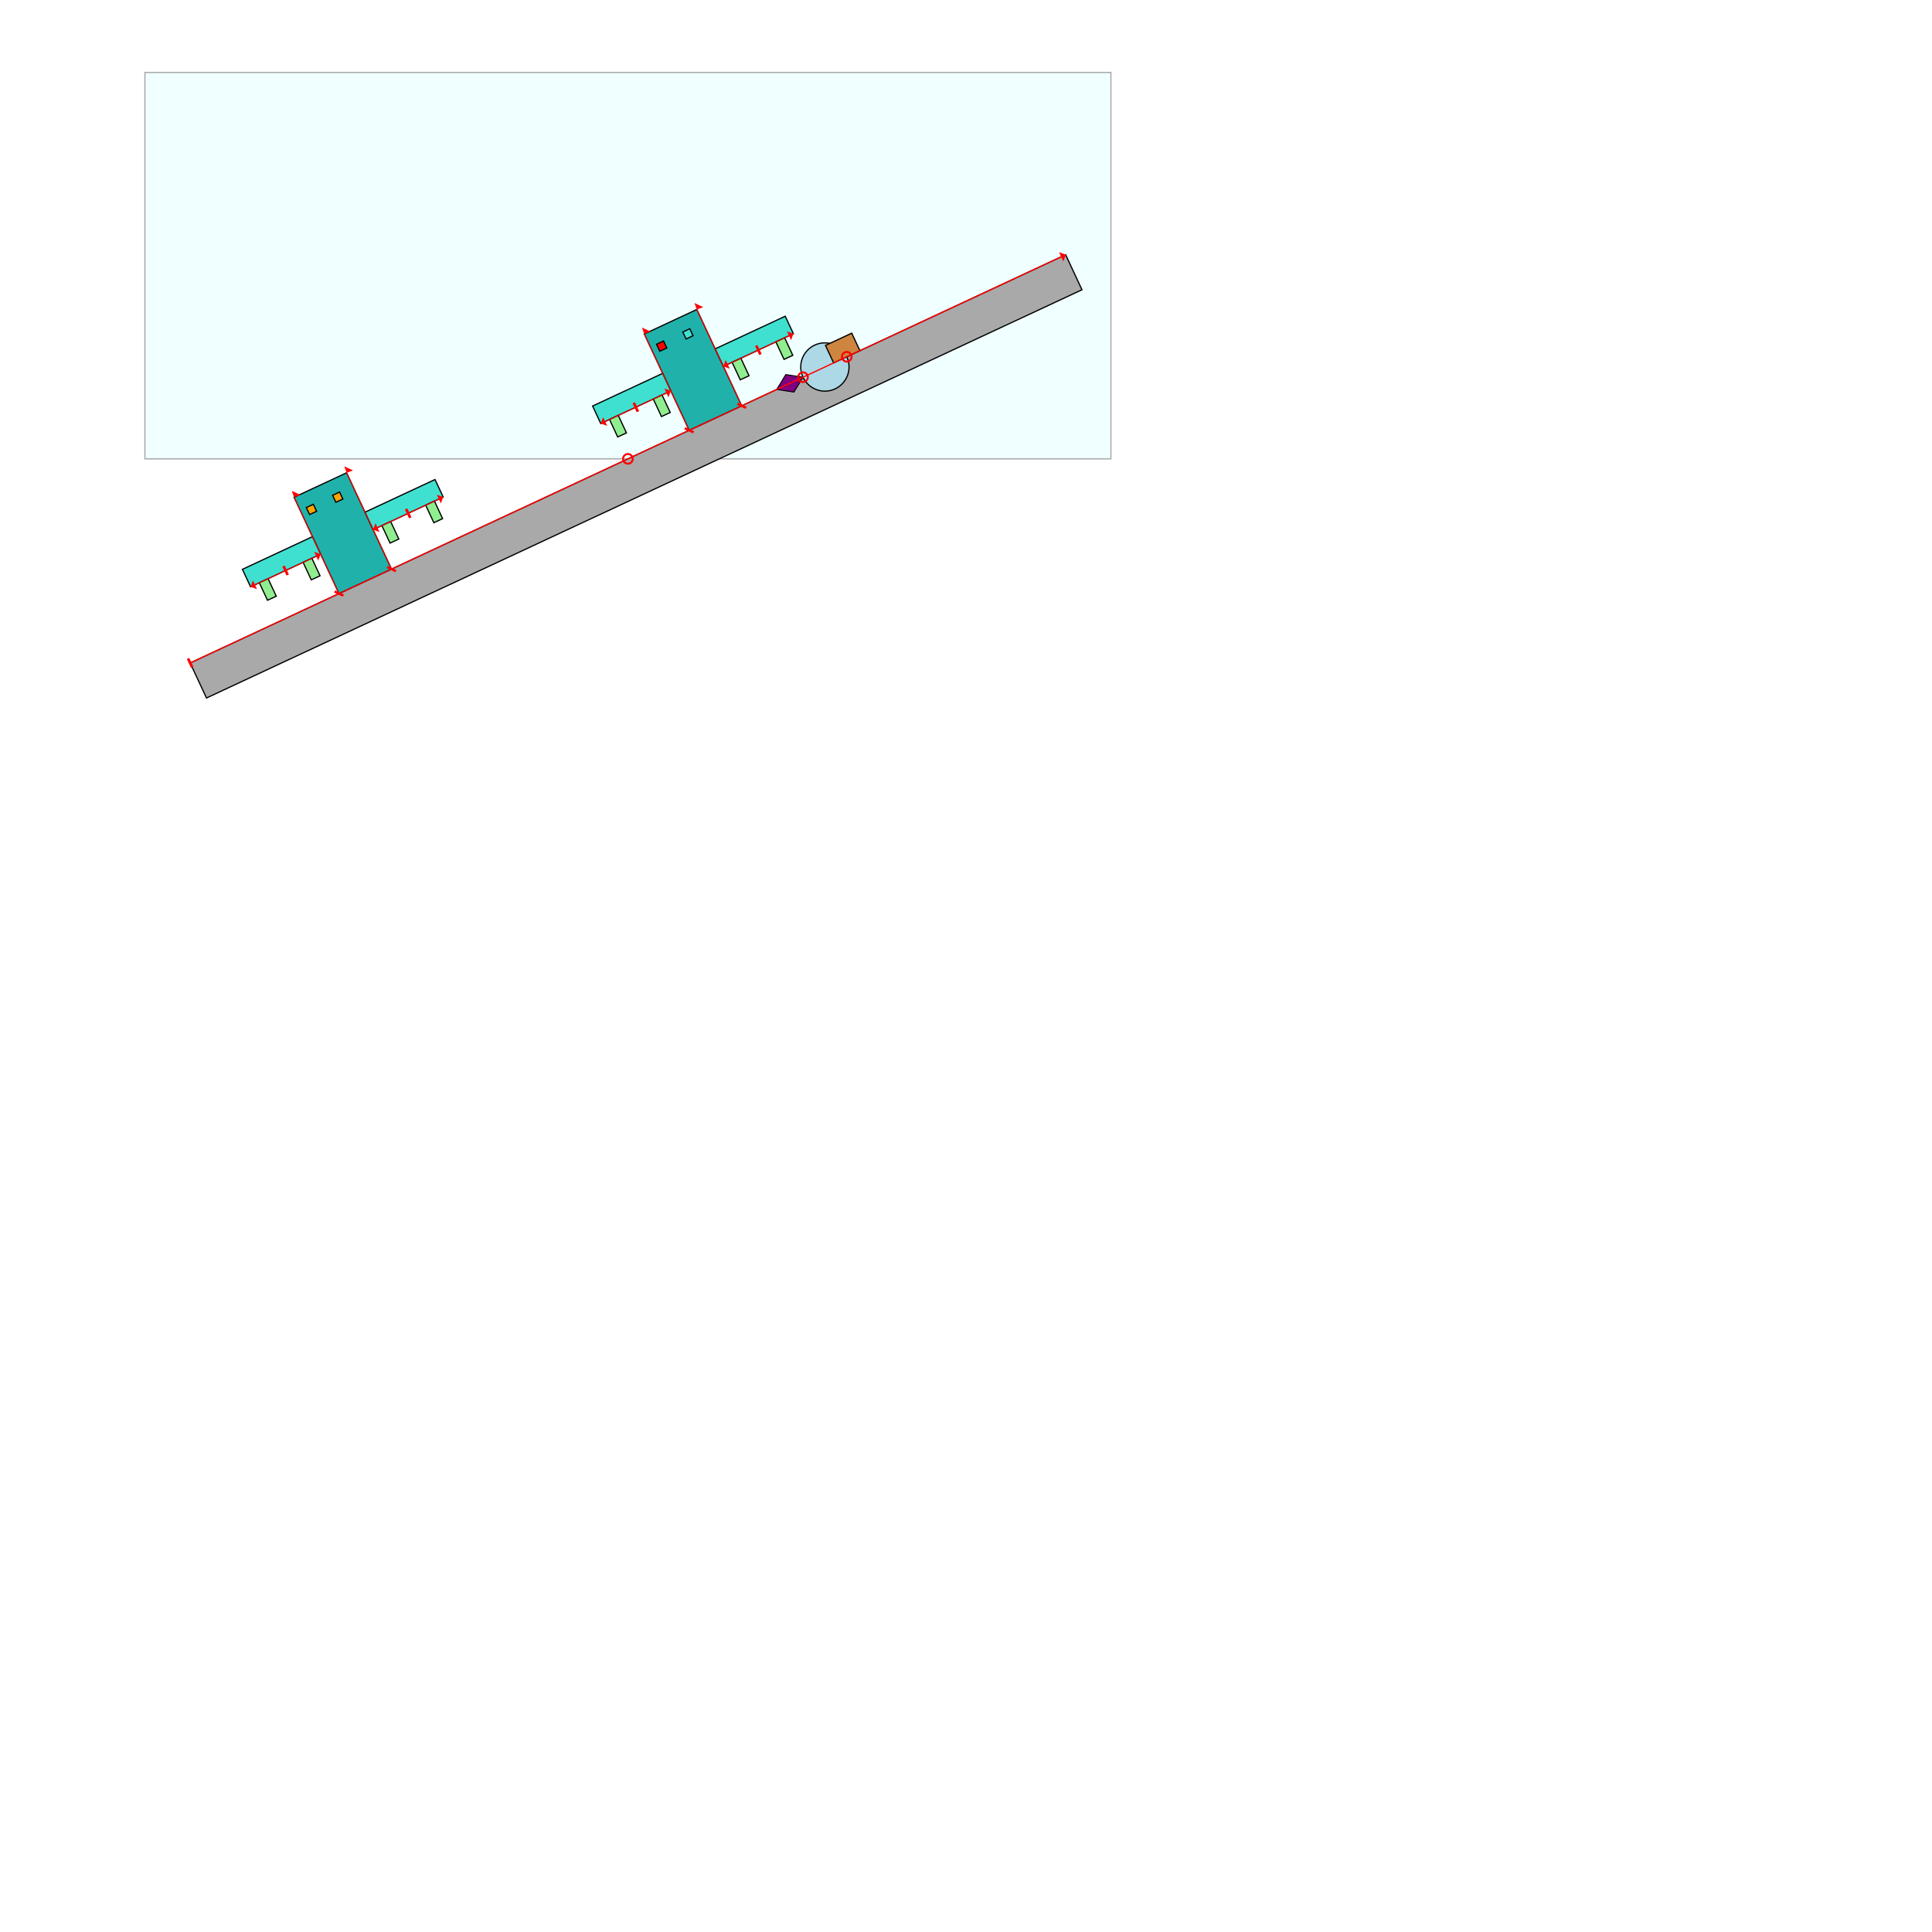
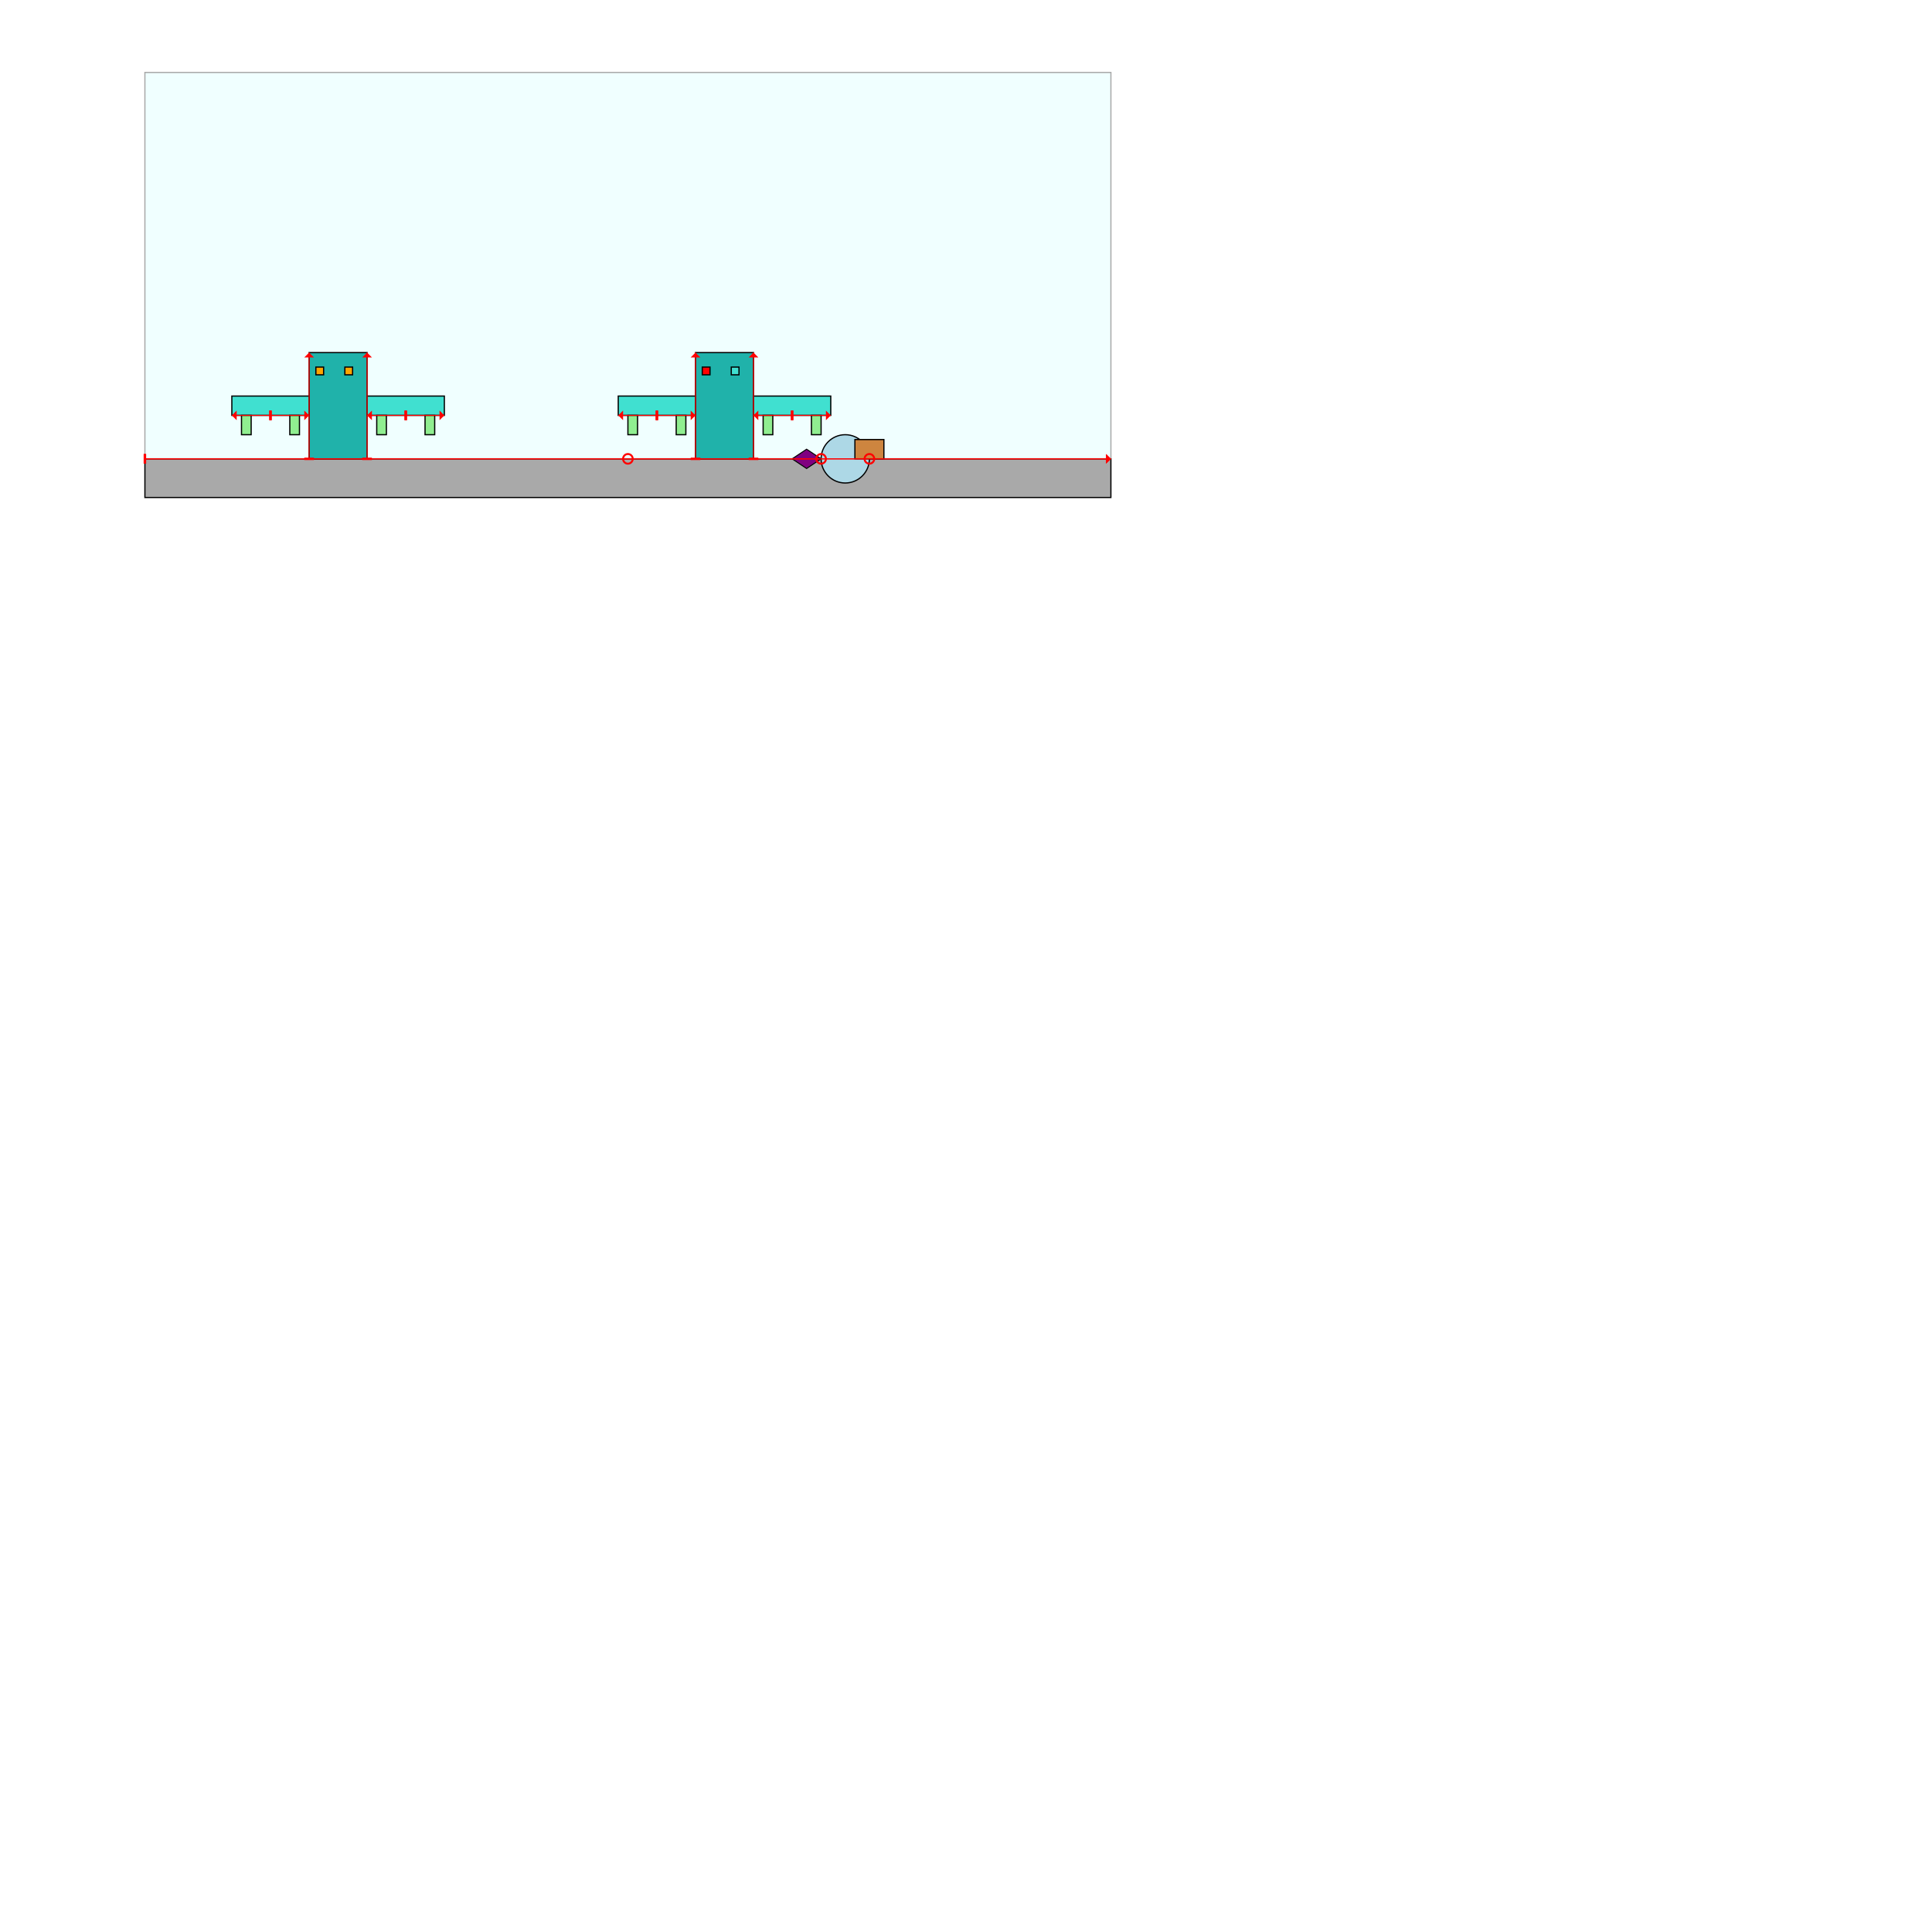
<svg xmlns="http://www.w3.org/2000/svg" version="1.1" width="2000" height="2000">
  <polygon points=" 150,75 1150,75 1150,475 150,475" style="fill:azure;stroke:darkgrey;stroke-width:1.25" />
-   <polygon points=" 196.846,686.309 1103.15,263.691 1120.06,299.943 213.751,722.561" style="fill:darkgrey;stroke:black;stroke-width:1.25" />
-   <circle cx="853.919" cy="379.911" r="25" fill="lightblue" />
-   <circle cx="853.919" cy="379.911" r="25" fill="none" stroke="black" stroke-width="1.25" />
-   <polygon points=" 821.893,405.879 804.072,403.155 813.441,387.753 831.262,390.476" style="fill:purple;stroke:black;stroke-width:1" />
-   <polygon points=" 854.53,357.559 881.719,344.88 890.172,363.006 862.982,375.685" style="fill:peru;stroke:black;stroke-width:1.25" />
-   <polygon points=" 304.43,514.77 358.809,489.413 405.297,589.107 350.918,614.464" style="fill:lightseagreen;stroke:black;stroke-width:1.25" />
-   <polygon points=" 344.303,512.728 351.554,509.347 354.934,516.597 347.684,519.978" style="fill:orange;stroke:black;stroke-width:1.25" />
-   <polygon points=" 317.114,525.406 324.364,522.026 327.745,529.276 320.495,532.657" style="fill:orange;stroke:black;stroke-width:1.25" />
-   <polygon points=" 377.827,530.197 450.331,496.387 458.784,514.514 386.279,548.323" style="fill:turquoise;stroke:black;stroke-width:1.25" />
-   <polygon points=" 395.342,544.097 404.405,539.871 412.858,557.997 403.795,562.223" style="fill:lightgreen;stroke:black;stroke-width:1.25" />
-   <polygon points=" 440.658,522.966 449.721,518.74 458.173,536.866 449.11,541.092" style="fill:lightgreen;stroke:black;stroke-width:1.25" />
-   <polygon points=" 250.944,589.363 323.448,555.554 331.901,573.68 259.396,607.49" style="fill:turquoise;stroke:black;stroke-width:1.25" />
-   <polygon points=" 268.459,603.263 277.522,599.037 285.975,617.163 276.911,621.39" style="fill:lightgreen;stroke:black;stroke-width:1.25" />
-   <polygon points=" 313.774,582.133 322.838,577.906 331.29,596.033 322.227,600.259" style="fill:lightgreen;stroke:black;stroke-width:1.25" />
-   <polygon points=" 666.954,345.723 721.332,320.366 767.82,420.06 713.442,445.417" style="fill:lightseagreen;stroke:black;stroke-width:1.25" />
-   <polygon points=" 706.826,343.681 714.077,340.3 717.458,347.55 710.207,350.931" style="fill:turquoise;stroke:black;stroke-width:1.25" />
-   <polygon points=" 679.637,356.359 686.887,352.978 690.268,360.229 683.018,363.61" style="fill:red;stroke:black;stroke-width:1.25" />
-   <polygon points=" 740.35,361.15 812.854,327.34 821.307,345.466 748.802,379.276" style="fill:turquoise;stroke:black;stroke-width:1.25" />
-   <polygon points=" 757.865,375.05 766.928,370.823 775.381,388.95 766.318,393.176" style="fill:lightgreen;stroke:black;stroke-width:1.25" />
-   <polygon points=" 803.181,353.919 812.244,349.692 820.696,367.819 811.633,372.045" style="fill:lightgreen;stroke:black;stroke-width:1.25" />
-   <polygon points=" 613.467,420.316 685.971,386.507 694.424,404.633 621.919,438.442" style="fill:turquoise;stroke:black;stroke-width:1.25" />
-   <polygon points=" 630.982,434.216 640.045,429.99 648.498,448.116 639.435,452.342" style="fill:lightgreen;stroke:black;stroke-width:1.25" />
-   <polygon points=" 676.298,413.085 685.361,408.859 693.813,426.985 684.75,431.211" style="fill:lightgreen;stroke:black;stroke-width:1.25" />
+   <polygon points=" 150,475 1150,475 1150,515 150,515" style="fill:darkgrey;stroke:black;stroke-width:1.25" />
+   <circle cx="875" cy="475" r="25" fill="lightblue" />
+   <circle cx="875" cy="475" r="25" fill="none" stroke="black" stroke-width="1.25" />
+   <polygon points=" 835,485 820,475 835,465 850,475" style="fill:purple;stroke:black;stroke-width:1" />
+   <polygon points=" 885,455 915,455 915,475 885,475" style="fill:peru;stroke:black;stroke-width:1.25" />
+   <polygon points=" 320,365 380,365 380,475 320,475" style="fill:lightseagreen;stroke:black;stroke-width:1.25" />
+   <polygon points=" 357,380 365,380 365,388 357,388" style="fill:orange;stroke:black;stroke-width:1.25" />
+   <polygon points=" 327,380 335,380 335,388 327,388" style="fill:orange;stroke:black;stroke-width:1.25" />
+   <polygon points=" 380,410 460,410 460,430 380,430" style="fill:turquoise;stroke:black;stroke-width:1.25" />
+   <polygon points=" 390,430 400,430 400,450 390,450" style="fill:lightgreen;stroke:black;stroke-width:1.25" />
+   <polygon points=" 440,430 450,430 450,450 440,450" style="fill:lightgreen;stroke:black;stroke-width:1.25" />
+   <polygon points=" 240,410 320,410 320,430 240,430" style="fill:turquoise;stroke:black;stroke-width:1.25" />
+   <polygon points=" 250,430 260,430 260,450 250,450" style="fill:lightgreen;stroke:black;stroke-width:1.25" />
+   <polygon points=" 300,430 310,430 310,450 300,450" style="fill:lightgreen;stroke:black;stroke-width:1.25" />
+   <polygon points=" 720,365 780,365 780,475 720,475" style="fill:lightseagreen;stroke:black;stroke-width:1.25" />
+   <polygon points=" 757,380 765,380 765,388 757,388" style="fill:turquoise;stroke:black;stroke-width:1.25" />
+   <polygon points=" 727,380 735,380 735,388 727,388" style="fill:red;stroke:black;stroke-width:1.25" />
+   <polygon points=" 780,410 860,410 860,430 780,430" style="fill:turquoise;stroke:black;stroke-width:1.25" />
+   <polygon points=" 790,430 800,430 800,450 790,450" style="fill:lightgreen;stroke:black;stroke-width:1.25" />
+   <polygon points=" 840,430 850,430 850,450 840,450" style="fill:lightgreen;stroke:black;stroke-width:1.25" />
+   <polygon points=" 640,410 720,410 720,430 640,430" style="fill:turquoise;stroke:black;stroke-width:1.25" />
+   <polygon points=" 650,430 660,430 660,450 650,450" style="fill:lightgreen;stroke:black;stroke-width:1.25" />
+   <polygon points=" 700,430 710,430 710,450 700,450" style="fill:lightgreen;stroke:black;stroke-width:1.25" />
  <circle cx="650" cy="475" r="5" fill="none" stroke="red" stroke-width="2" />
-   <circle cx="876.577" cy="369.345" r="5" fill="none" stroke="red" stroke-width="2" />
-   <circle cx="831.262" cy="390.476" r="5" fill="none" stroke="red" stroke-width="2" />
-   <polygon points=" 196.846,686.309 1103.15,263.691 1103.15,263.691 196.846,686.309" style="fill:red;stroke:red;stroke-width:1" />
-   <polygon points=" 194.733,681.778 198.959,690.841 198.959,690.841 194.733,681.778" style="fill:red;stroke:red;stroke-width:2.5" />
-   <polygon points=" 1103.15,263.691 1100.74,270.335 1096.51,261.272" style="fill:red" />
-   <polygon points=" 405.297,589.107 358.809,489.413 358.809,489.413 405.297,589.107" style="fill:red;stroke:red;stroke-width:1" />
-   <polygon points=" 409.828,591.22 400.765,586.994 400.765,586.994 409.828,591.22" style="fill:red;stroke:red;stroke-width:2.5" />
-   <polygon points=" 358.809,489.413 365.454,486.995 356.39,482.768" style="fill:red" />
-   <polygon points=" 422.531,531.418 386.279,548.323 386.279,548.323 422.531,531.418" style="fill:red;stroke:red;stroke-width:1" />
-   <polygon points=" 424.644,535.95 420.418,526.887 420.418,526.887 424.644,535.95" style="fill:red;stroke:red;stroke-width:2.5" />
-   <polygon points=" 386.279,548.323 392.924,550.742 388.698,541.678" style="fill:red" />
-   <polygon points=" 422.531,531.418 458.784,514.514 458.784,514.514 422.531,531.418" style="fill:red;stroke:red;stroke-width:1" />
-   <polygon points=" 420.418,526.887 424.644,535.95 424.644,535.95 420.418,526.887" style="fill:red;stroke:red;stroke-width:2.5" />
-   <polygon points=" 458.784,514.514 456.365,521.158 452.139,512.095" style="fill:red" />
-   <polygon points=" 350.918,614.464 304.43,514.77 304.43,514.77 350.918,614.464" style="fill:red;stroke:red;stroke-width:1" />
-   <polygon points=" 355.45,616.577 346.387,612.351 346.387,612.351 355.45,616.577" style="fill:red;stroke:red;stroke-width:2.5" />
-   <polygon points=" 304.43,514.77 311.075,512.352 302.012,508.126" style="fill:red" />
-   <polygon points=" 295.648,590.585 259.396,607.49 259.396,607.49 295.648,590.585" style="fill:red;stroke:red;stroke-width:1" />
-   <polygon points=" 297.761,595.116 293.535,586.053 293.535,586.053 297.761,595.116" style="fill:red;stroke:red;stroke-width:2.5" />
-   <polygon points=" 259.396,607.49 266.041,609.908 261.814,600.845" style="fill:red" />
-   <polygon points=" 295.648,590.585 331.901,573.68 331.901,573.68 295.648,590.585" style="fill:red;stroke:red;stroke-width:1" />
-   <polygon points=" 293.535,586.053 297.761,595.116 297.761,595.116 293.535,586.053" style="fill:red;stroke:red;stroke-width:2.5" />
-   <polygon points=" 331.901,573.68 329.482,580.325 325.256,571.262" style="fill:red" />
-   <polygon points=" 196.846,686.309 1103.15,263.691 1103.15,263.691 196.846,686.309" style="fill:red;stroke:red;stroke-width:1" />
-   <polygon points=" 194.733,681.778 198.959,690.841 198.959,690.841 194.733,681.778" style="fill:red;stroke:red;stroke-width:2.5" />
-   <polygon points=" 1103.15,263.691 1100.74,270.335 1096.51,261.272" style="fill:red" />
-   <polygon points=" 767.82,420.06 721.332,320.366 721.332,320.366 767.82,420.06" style="fill:red;stroke:red;stroke-width:1" />
-   <polygon points=" 772.352,422.173 763.288,417.947 763.288,417.947 772.352,422.173" style="fill:red;stroke:red;stroke-width:2.5" />
-   <polygon points=" 721.332,320.366 727.977,317.947 718.914,313.721" style="fill:red" />
-   <polygon points=" 785.055,362.371 748.802,379.276 748.802,379.276 785.055,362.371" style="fill:red;stroke:red;stroke-width:1" />
-   <polygon points=" 787.168,366.903 782.941,357.84 782.941,357.84 787.168,366.903" style="fill:red;stroke:red;stroke-width:2.5" />
-   <polygon points=" 748.802,379.276 755.447,381.694 751.221,372.631" style="fill:red" />
-   <polygon points=" 785.055,362.371 821.307,345.466 821.307,345.466 785.055,362.371" style="fill:red;stroke:red;stroke-width:1" />
-   <polygon points=" 782.941,357.84 787.168,366.903 787.168,366.903 782.941,357.84" style="fill:red;stroke:red;stroke-width:2.5" />
-   <polygon points=" 821.307,345.466 818.888,352.111 814.662,343.048" style="fill:red" />
-   <polygon points=" 713.442,445.417 666.954,345.723 666.954,345.723 713.442,445.417" style="fill:red;stroke:red;stroke-width:1" />
-   <polygon points=" 717.973,447.53 708.91,443.304 708.91,443.304 717.973,447.53" style="fill:red;stroke:red;stroke-width:2.5" />
-   <polygon points=" 666.954,345.723 673.598,343.304 664.535,339.078" style="fill:red" />
-   <polygon points=" 658.171,421.538 621.919,438.442 621.919,438.442 658.171,421.538" style="fill:red;stroke:red;stroke-width:1" />
-   <polygon points=" 660.285,426.069 656.058,417.006 656.058,417.006 660.285,426.069" style="fill:red;stroke:red;stroke-width:2.5" />
-   <polygon points=" 621.919,438.442 628.564,440.861 624.338,431.798" style="fill:red" />
-   <polygon points=" 658.171,421.538 694.424,404.633 694.424,404.633 658.171,421.538" style="fill:red;stroke:red;stroke-width:1" />
-   <polygon points=" 656.058,417.006 660.285,426.069 660.285,426.069 656.058,417.006" style="fill:red;stroke:red;stroke-width:2.5" />
-   <polygon points=" 694.424,404.633 692.005,411.278 687.779,402.214" style="fill:red" />
+   <circle cx="900" cy="475" r="5" fill="none" stroke="red" stroke-width="2" />
+   <circle cx="850" cy="475" r="5" fill="none" stroke="red" stroke-width="2" />
+   <polygon points=" 150,475 1150,475 1150,475 150,475" style="fill:red;stroke:red;stroke-width:1" />
+   <polygon points=" 150,470 150,480 150,480 150,480" style="fill:red;stroke:red;stroke-width:2.5" />
+   <polygon points=" 1150,475 1145,480 1145,470" style="fill:red" />
+   <polygon points=" 380,475 380,365 380,365 380,475" style="fill:red;stroke:red;stroke-width:1" />
+   <polygon points=" 375,475 385,475 385,475 385,475" style="fill:red;stroke:red;stroke-width:2.5" />
+   <polygon points=" 380,365 385,370 375,370" style="fill:red" />
+   <polygon points=" 420,430 380,430 380,430 420,430" style="fill:red;stroke:red;stroke-width:1" />
+   <polygon points=" 420,435 420,425 420,425 420,425" style="fill:red;stroke:red;stroke-width:2.5" />
+   <polygon points=" 380,430 385,425 385,435" style="fill:red" />
+   <polygon points=" 420,430 460,430 460,430 420,430" style="fill:red;stroke:red;stroke-width:1" />
+   <polygon points=" 420,425 420,435 420,435 420,435" style="fill:red;stroke:red;stroke-width:2.5" />
+   <polygon points=" 460,430 455,435 455,425" style="fill:red" />
+   <polygon points=" 320,475 320,365 320,365 320,475" style="fill:red;stroke:red;stroke-width:1" />
+   <polygon points=" 315,475 325,475 325,475 325,475" style="fill:red;stroke:red;stroke-width:2.5" />
+   <polygon points=" 320,365 325,370 315,370" style="fill:red" />
+   <polygon points=" 280,430 240,430 240,430 280,430" style="fill:red;stroke:red;stroke-width:1" />
+   <polygon points=" 280,435 280,425 280,425 280,425" style="fill:red;stroke:red;stroke-width:2.5" />
+   <polygon points=" 240,430 245,425 245,435" style="fill:red" />
+   <polygon points=" 280,430 320,430 320,430 280,430" style="fill:red;stroke:red;stroke-width:1" />
+   <polygon points=" 280,425 280,435 280,435 280,435" style="fill:red;stroke:red;stroke-width:2.5" />
+   <polygon points=" 320,430 315,435 315,425" style="fill:red" />
+   <polygon points=" 150,475 1150,475 1150,475 150,475" style="fill:red;stroke:red;stroke-width:1" />
+   <polygon points=" 150,470 150,480 150,480 150,480" style="fill:red;stroke:red;stroke-width:2.5" />
+   <polygon points=" 1150,475 1145,480 1145,470" style="fill:red" />
+   <polygon points=" 780,475 780,365 780,365 780,475" style="fill:red;stroke:red;stroke-width:1" />
+   <polygon points=" 775,475 785,475 785,475 785,475" style="fill:red;stroke:red;stroke-width:2.5" />
+   <polygon points=" 780,365 785,370 775,370" style="fill:red" />
+   <polygon points=" 820,430 780,430 780,430 820,430" style="fill:red;stroke:red;stroke-width:1" />
+   <polygon points=" 820,435 820,425 820,425 820,425" style="fill:red;stroke:red;stroke-width:2.5" />
+   <polygon points=" 780,430 785,425 785,435" style="fill:red" />
+   <polygon points=" 820,430 860,430 860,430 820,430" style="fill:red;stroke:red;stroke-width:1" />
+   <polygon points=" 820,425 820,435 820,435 820,435" style="fill:red;stroke:red;stroke-width:2.5" />
+   <polygon points=" 860,430 855,435 855,425" style="fill:red" />
+   <polygon points=" 720,475 720,365 720,365 720,475" style="fill:red;stroke:red;stroke-width:1" />
+   <polygon points=" 715,475 725,475 725,475 725,475" style="fill:red;stroke:red;stroke-width:2.5" />
+   <polygon points=" 720,365 725,370 715,370" style="fill:red" />
+   <polygon points=" 680,430 640,430 640,430 680,430" style="fill:red;stroke:red;stroke-width:1" />
+   <polygon points=" 680,435 680,425 680,425 680,425" style="fill:red;stroke:red;stroke-width:2.5" />
+   <polygon points=" 640,430 645,425 645,435" style="fill:red" />
+   <polygon points=" 680,430 720,430 720,430 680,430" style="fill:red;stroke:red;stroke-width:1" />
+   <polygon points=" 680,425 680,435 680,435 680,435" style="fill:red;stroke:red;stroke-width:2.5" />
+   <polygon points=" 720,430 715,435 715,425" style="fill:red" />
</svg>
